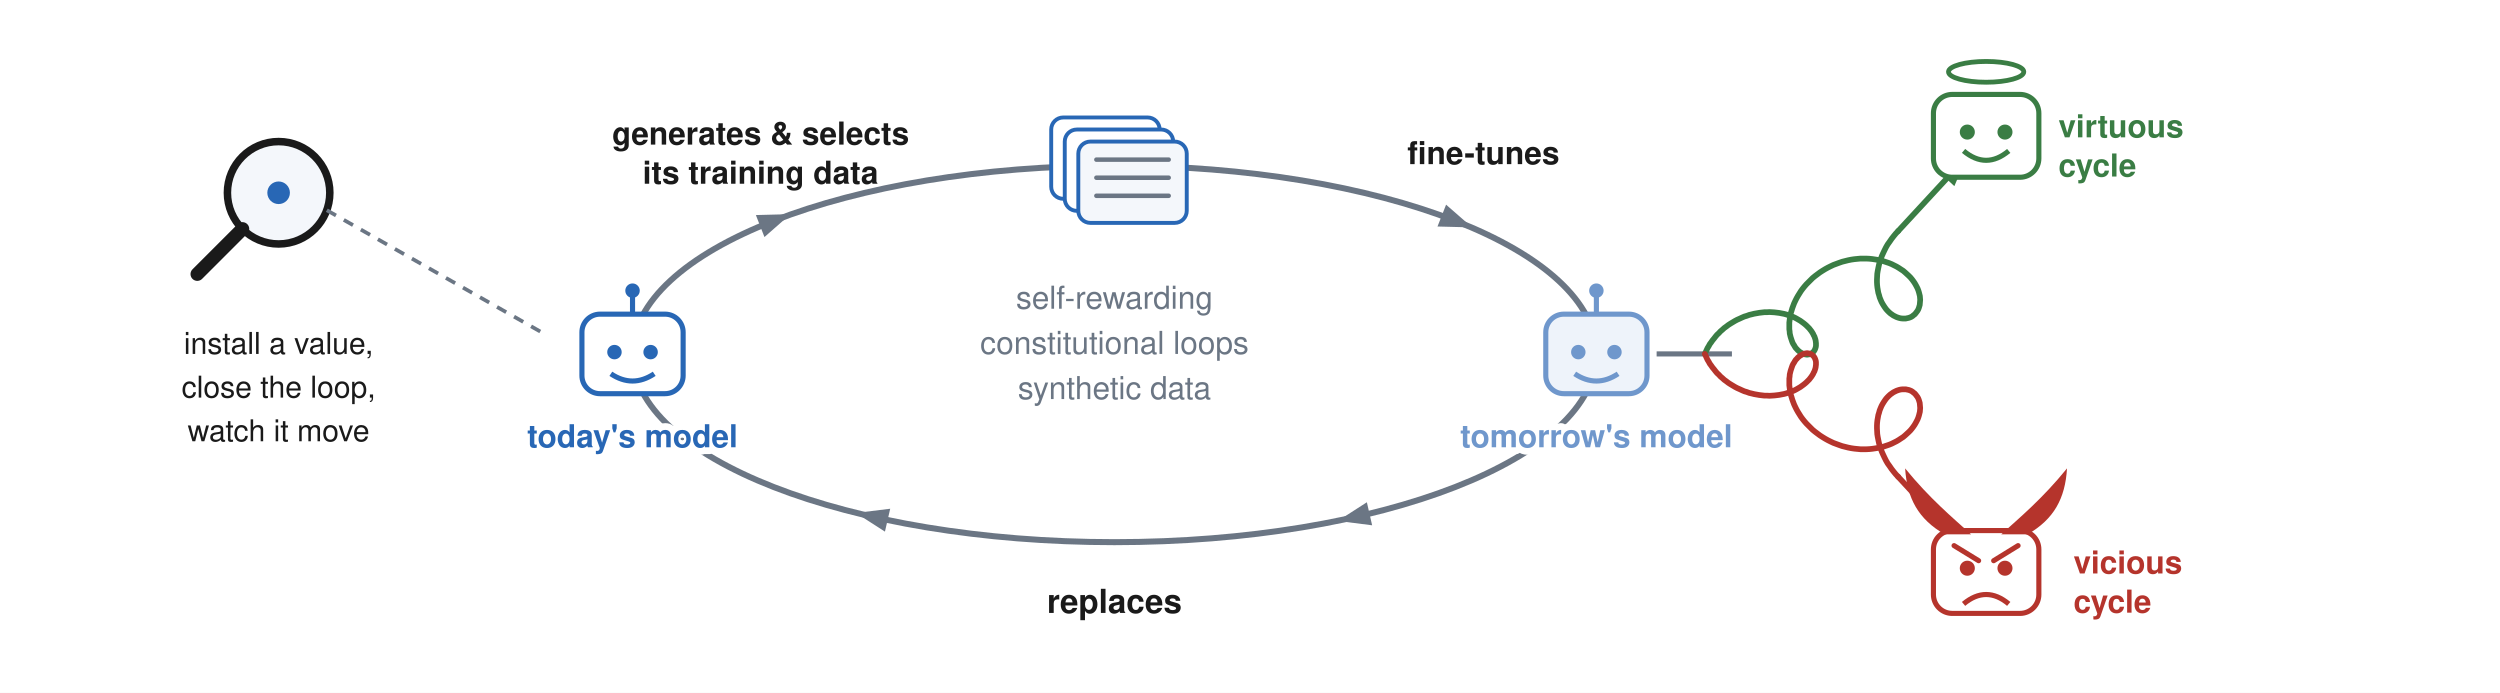
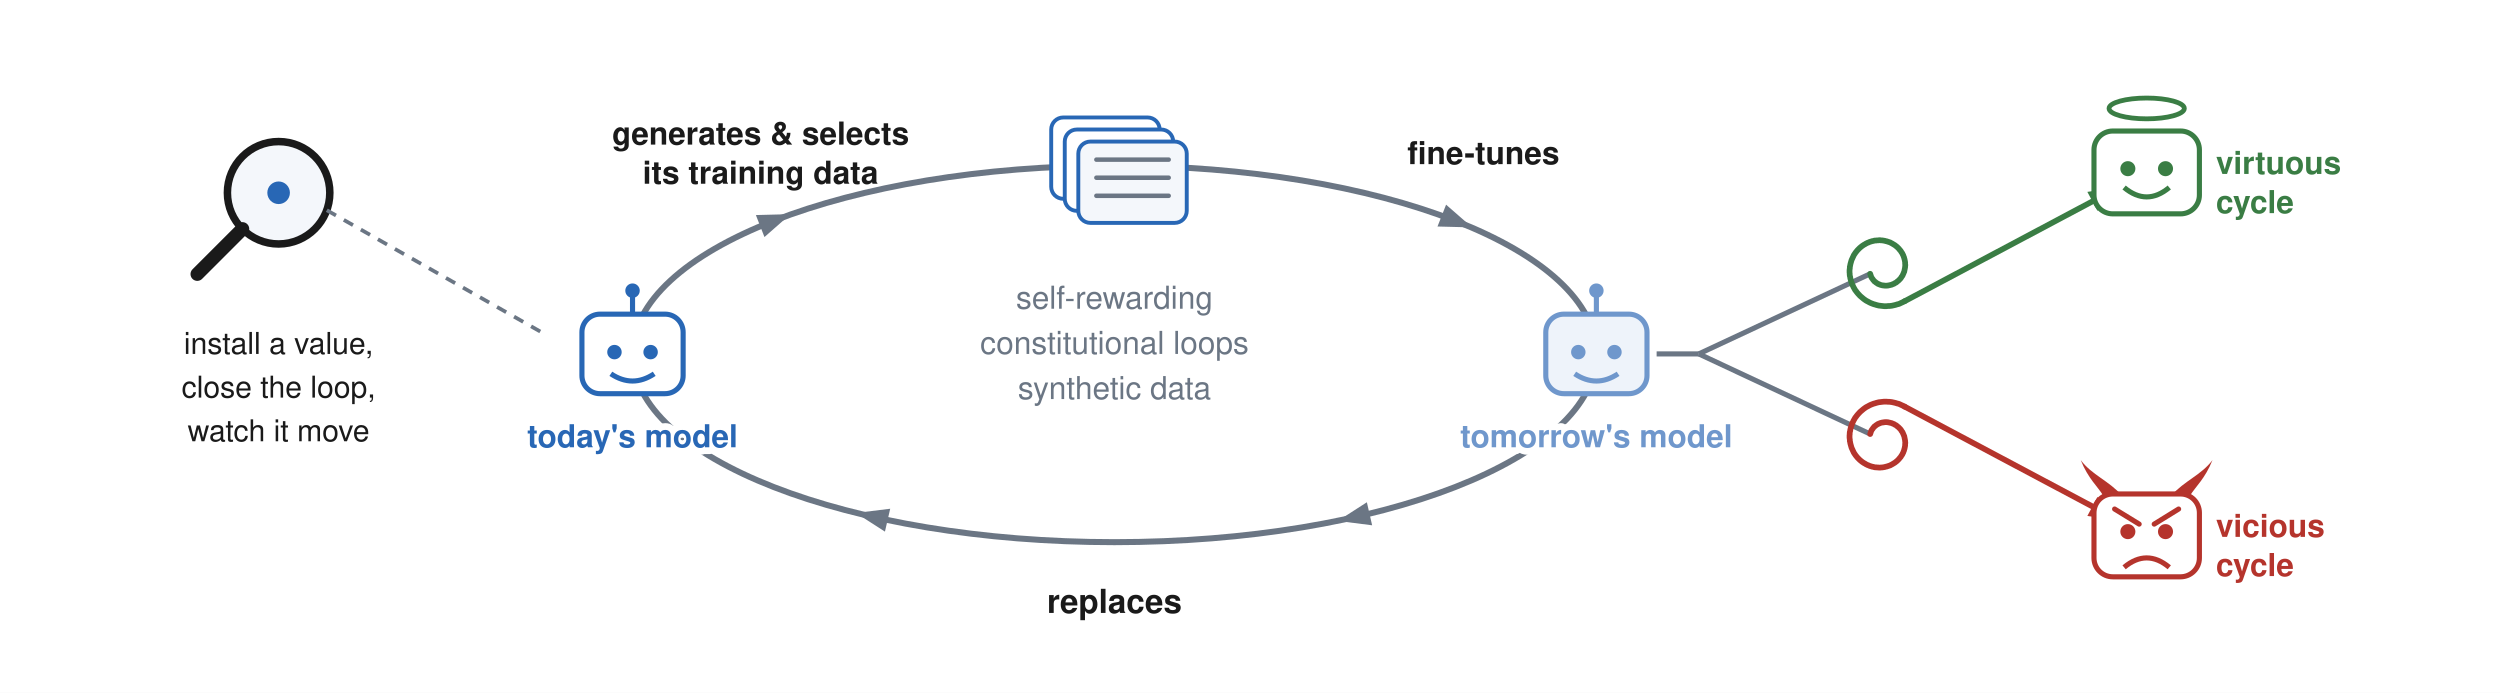
<svg xmlns="http://www.w3.org/2000/svg" viewBox="0 0 1660 460" font-family="Helvetica, Arial, sans-serif">
  <rect width="1660" height="460" fill="white" />
  <path d="M 420.0 235.0 A 320.0 125.0 0 0 1 740.0 110.0" fill="none" stroke="#6b7684" stroke-width="4" />
  <path d="M 740.0 110.0 A 320.0 125.0 0 0 1 1060.0 235.0" fill="none" stroke="#6b7684" stroke-width="4" />
  <path d="M 1060.0 235.0 A 320.0 125.0 0 0 1 420.0 235.0" fill="none" stroke="#6b7684" stroke-width="4" />
  <path d="M 524.9 142.2 L 507.6 157.4 L 501.9 142.8 z" fill="#6b7684" />
  <path d="M 977.5 151.0 L 954.5 150.4 L 960.2 135.9 z" fill="#6b7684" />
  <path d="M 888.3 345.9 L 907.6 333.5 L 911.1 348.8 z" fill="#6b7684" />
  <path d="M 568.3 340.6 L 591.1 337.8 L 587.6 353.0 z" fill="#6b7684" />
  <rect x="386.4" y="208.6" width="67.2" height="52.8" rx="12.0" fill="white" stroke="#2867b5" stroke-width="3.4" />
  <circle cx="408.0" cy="233.8" r="4.8" fill="#2867b5" />
  <circle cx="432.0" cy="233.8" r="4.8" fill="#2867b5" />
  <path d="M 405.6 248.2 Q 420.0 257.8 434.4 248.2" stroke="#2867b5" stroke-width="3.4" fill="none" />
  <line x1="420.0" y1="208.6" x2="420.0" y2="196.6" stroke="#2867b5" stroke-width="3.4" />
  <circle cx="420.0" cy="193.0" r="4.8" fill="#2867b5" />
  <text x="420.0" y="297.0" text-anchor="middle" font-family="Helvetica, Arial, sans-serif" font-size="21" font-weight="bold" fill="#2867b5" stroke="white" stroke-width="9" paint-order="stroke" stroke-linejoin="round">today's model</text>
  <rect x="698" y="78" width="72" height="54" rx="8" fill="white" stroke="#2867b5" stroke-width="2.6" />
  <rect x="707" y="86" width="72" height="54" rx="8" fill="white" stroke="#2867b5" stroke-width="2.6" />
  <rect x="716" y="94" width="72" height="54" rx="8" fill="#f4f7fb" stroke="#2867b5" stroke-width="2.6" />
  <line x1="728" y1="106" x2="776" y2="106" stroke="#6b7684" stroke-width="3" stroke-linecap="round" />
  <line x1="728" y1="118" x2="776" y2="118" stroke="#6b7684" stroke-width="3" stroke-linecap="round" />
  <line x1="728" y1="130" x2="776" y2="130" stroke="#6b7684" stroke-width="3" stroke-linecap="round" />
  <rect x="1026.4" y="208.6" width="67.2" height="52.8" rx="12.0" fill="#eef3fa" stroke="#6f97cc" stroke-width="3.4" />
  <circle cx="1048.0" cy="233.8" r="4.8" fill="#6f97cc" />
  <circle cx="1072.0" cy="233.8" r="4.8" fill="#6f97cc" />
  <path d="M 1045.6 248.2 Q 1060.0 257.8 1074.4 248.2" stroke="#6f97cc" stroke-width="3.4" fill="none" />
  <line x1="1060.0" y1="208.6" x2="1060.0" y2="196.6" stroke="#6f97cc" stroke-width="3.4" />
  <circle cx="1060.0" cy="193.0" r="4.8" fill="#6f97cc" />
  <text x="1060.0" y="297.0" text-anchor="middle" font-family="Helvetica, Arial, sans-serif" font-size="21" font-weight="bold" fill="#6f97cc" stroke="white" stroke-width="9" paint-order="stroke" stroke-linejoin="round">tomorrow's model</text>
  <text x="505.0" y="96.0" text-anchor="middle" font-family="Helvetica, Arial, sans-serif" font-size="21" font-weight="bold" fill="#1a1a1a">generates &amp; selects</text>
  <text x="505.0" y="122.0" text-anchor="middle" font-family="Helvetica, Arial, sans-serif" font-size="21" font-weight="bold" fill="#1a1a1a">its training data</text>
  <text x="985.0" y="109.0" text-anchor="middle" font-family="Helvetica, Arial, sans-serif" font-size="21" font-weight="bold" fill="#1a1a1a">fine-tunes</text>
  <text x="740.0" y="205.0" text-anchor="middle" font-family="Helvetica, Arial, sans-serif" font-size="21" font-weight="normal" fill="#6b7684">self-rewarding</text>
  <text x="740.0" y="235.0" text-anchor="middle" font-family="Helvetica, Arial, sans-serif" font-size="21" font-weight="normal" fill="#6b7684">constitutional loops</text>
  <text x="740.0" y="265.0" text-anchor="middle" font-family="Helvetica, Arial, sans-serif" font-size="21" font-weight="normal" fill="#6b7684">synthetic data</text>
  <text x="740.0" y="407.0" text-anchor="middle" font-family="Helvetica, Arial, sans-serif" font-size="22" font-weight="bold" fill="#1a1a1a">replaces</text>
  <circle cx="185.0" cy="128.0" r="34.0" fill="#f4f7fb" stroke="#1a1a1a" stroke-width="5" />
  <circle cx="185.0" cy="128.0" r="7.5" fill="#2867b5" />
  <line x1="161.0" y1="152.0" x2="131.0" y2="182.0" stroke="#1a1a1a" stroke-width="9" stroke-linecap="round" />
  <line x1="217.0" y1="139.6" x2="362" y2="222" stroke="#6b7684" stroke-width="2.5" stroke-dasharray="7 6" />
  <text x="185.0" y="235.0" text-anchor="middle" font-family="Helvetica, Arial, sans-serif" font-size="20" font-weight="normal" fill="#1a1a1a">install a value,</text>
  <text x="185.0" y="264.0" text-anchor="middle" font-family="Helvetica, Arial, sans-serif" font-size="20" font-weight="normal" fill="#1a1a1a">close the loop,</text>
  <text x="185.0" y="293.0" text-anchor="middle" font-family="Helvetica, Arial, sans-serif" font-size="20" font-weight="normal" fill="#1a1a1a">watch it move</text>
-   <line x1="1100" y1="235" x2="1150" y2="235" stroke="#6b7684" stroke-width="3.4" />
-   <path d="M 1132.0 235.0 L 1132.6 233.7 L 1133.2 232.4 L 1133.8 231.1 L 1134.6 229.8 L 1135.3 228.5 L 1136.2 227.3 L 1137.1 226.0 L 1138.1 224.8 L 1139.1 223.5 L 1140.1 222.3 L 1141.3 221.2 L 1142.4 220.0 L 1143.7 218.9 L 1144.9 217.8 L 1146.3 216.8 L 1147.6 215.8 L 1149.0 214.9 L 1150.5 214.0 L 1152.0 213.1 L 1153.5 212.3 L 1155.1 211.6 L 1156.6 210.9 L 1158.2 210.2 L 1159.9 209.7 L 1161.5 209.1 L 1163.2 208.7 L 1164.8 208.3 L 1166.5 208.0 L 1168.2 207.7 L 1169.9 207.5 L 1171.6 207.3 L 1173.3 207.3 L 1174.9 207.2 L 1176.6 207.3 L 1178.2 207.4 L 1179.9 207.6 L 1181.5 207.8 L 1183.0 208.1 L 1184.6 208.4 L 1186.1 208.8 L 1187.5 209.3 L 1189.0 209.8 L 1190.4 210.3 L 1191.7 210.9 L 1193.0 211.6 L 1194.2 212.3 L 1195.4 213.0 L 1196.5 213.8 L 1197.6 214.6 L 1198.6 215.4 L 1199.5 216.2 L 1200.4 217.1 L 1201.3 218.0 L 1202.0 218.9 L 1202.7 219.8 L 1203.3 220.7 L 1203.9 221.7 L 1204.3 222.6 L 1204.8 223.5 L 1205.1 224.4 L 1205.4 225.3 L 1205.6 226.2 L 1205.7 227.1 L 1205.8 227.9 L 1205.8 228.7 L 1205.8 229.5 L 1205.7 230.3 L 1205.5 231.0 L 1205.3 231.6 L 1205.0 232.3 L 1204.7 232.8 L 1204.3 233.4 L 1203.9 233.8 L 1203.4 234.3 L 1202.9 234.6 L 1202.4 234.9 L 1201.8 235.2 L 1201.2 235.3 L 1200.6 235.4 L 1199.9 235.5 L 1199.2 235.4 L 1198.6 235.3 L 1197.9 235.1 L 1197.2 234.9 L 1196.5 234.5 L 1195.8 234.1 L 1195.1 233.7 L 1194.4 233.1 L 1193.7 232.5 L 1193.1 231.8 L 1192.4 231.1 L 1191.8 230.2 L 1191.3 229.3 L 1190.7 228.4 L 1190.2 227.4 L 1189.8 226.3 L 1189.4 225.1 L 1189.0 223.9 L 1188.7 222.7 L 1188.4 221.4 L 1188.3 220.0 L 1188.1 218.6 L 1188.1 217.2 L 1188.1 215.7 L 1188.1 214.2 L 1188.3 212.6 L 1188.5 211.1 L 1188.8 209.5 L 1189.1 207.9 L 1189.6 206.3 L 1190.1 204.6 L 1190.7 203.0 L 1191.3 201.4 L 1192.1 199.7 L 1192.9 198.1 L 1193.8 196.5 L 1194.8 194.9 L 1195.8 193.3 L 1196.9 191.8 L 1198.1 190.3 L 1199.4 188.8 L 1200.8 187.4 L 1202.2 186.0 L 1203.6 184.6 L 1205.2 183.3 L 1206.8 182.1 L 1208.4 180.9 L 1210.1 179.8 L 1211.9 178.7 L 1213.7 177.7 L 1215.5 176.8 L 1217.4 175.9 L 1219.3 175.2 L 1221.2 174.5 L 1223.2 173.8 L 1225.2 173.3 L 1227.2 172.8 L 1229.2 172.4 L 1231.2 172.1 L 1233.2 171.9 L 1235.3 171.7 L 1237.3 171.7 L 1239.3 171.7 L 1241.3 171.8 L 1243.2 172.0 L 1245.2 172.3 L 1247.1 172.6 L 1249.0 173.0 L 1250.8 173.5 L 1252.6 174.1 L 1254.4 174.7 L 1256.1 175.4 L 1257.7 176.2 L 1259.3 177.0 L 1260.8 177.9 L 1262.3 178.9 L 1263.7 179.8 L 1265.0 180.9 L 1266.2 182.0 L 1267.4 183.1 L 1268.5 184.2 L 1269.5 185.4 L 1270.4 186.6 L 1271.3 187.9 L 1272.0 189.1 L 1272.7 190.4 L 1273.3 191.6 L 1273.8 192.9 L 1274.2 194.2 L 1274.5 195.4 L 1274.8 196.6 L 1274.9 197.9 L 1275.0 199.1 L 1274.9 200.2 L 1274.8 201.4 L 1274.7 202.5 L 1274.4 203.5 L 1274.1 204.5 L 1273.7 205.5 L 1273.2 206.4 L 1272.6 207.2 L 1272.0 208.0 L 1271.4 208.7 L 1270.6 209.3 L 1269.9 209.9 L 1269.1 210.4 L 1268.2 210.8 L 1267.3 211.1 L 1266.3 211.3 L 1265.4 211.5 L 1264.4 211.5 L 1263.4 211.5 L 1262.3 211.4 L 1261.3 211.2 L 1260.3 210.9 L 1259.2 210.5 L 1258.2 210.0 L 1257.2 209.5 L 1256.2 208.8 L 1255.2 208.1 L 1254.2 207.2 L 1253.3 206.3 L 1252.4 205.3 L 1251.6 204.2 L 1250.8 203.0 L 1250.0 201.7 L 1249.3 200.4 L 1248.7 199.0 L 1248.1 197.5 L 1247.7 196.0 L 1247.2 194.4 L 1246.9 192.7 L 1246.6 191.0 L 1246.4 189.2 L 1246.3 187.4 L 1246.3 185.6 L 1246.4 183.7 L 1246.5 181.8 L 1246.8 179.9 L 1247.2 177.9 L 1247.6 176.0 L 1248.1 174.0 L 1248.8 172.0 L 1249.5 170.1 L 1250.4 168.1 L 1251.3 166.2 L 1252.3 164.2 L 1253.4 162.3 L 1254.7 160.5 L 1256.0 158.6 L 1257.4 156.8 L 1258.8 155.1 L 1260.4 153.4" fill="none" stroke="#3a7d44" stroke-width="3.8" stroke-linecap="round" />
-   <line x1="1260.4" y1="153.4" x2="1298.4" y2="112.3" stroke="#3a7d44" stroke-width="3.8" stroke-linecap="round" />
-   <path d="M 1305.9 104.2 L 1297.7 123.6 L 1287.2 113.9 z" fill="#3a7d44" />
-   <rect x="1283.8" y="62.7" width="70.0" height="55.0" rx="12.5" fill="white" stroke="#3a7d44" stroke-width="3.4" />
-   <circle cx="1306.3" cy="87.7" r="5.0" fill="#3a7d44" />
-   <circle cx="1331.3" cy="87.7" r="5.0" fill="#3a7d44" />
-   <path d="M 1303.8 100.2 Q 1318.8 112.7 1333.8 100.2" stroke="#3a7d44" stroke-width="3.4" fill="none" />
-   <ellipse cx="1318.8" cy="47.7" rx="25.0" ry="6.9" fill="none" stroke="#3a7d44" stroke-width="3.2" />
-   <text x="1366.8" y="91.2" font-family="Helvetica, Arial, sans-serif" font-size="21" font-weight="bold" fill="#3a7d44">virtuous</text>
-   <text x="1366.8" y="117.2" font-family="Helvetica, Arial, sans-serif" font-size="21" font-weight="bold" fill="#3a7d44">cycle</text>
-   <path d="M 1132.0 235.0 L 1132.6 236.3 L 1133.2 237.6 L 1133.8 238.9 L 1134.6 240.2 L 1135.3 241.5 L 1136.2 242.7 L 1137.1 244.0 L 1138.1 245.2 L 1139.1 246.5 L 1140.1 247.7 L 1141.3 248.8 L 1142.4 250.0 L 1143.7 251.1 L 1144.9 252.2 L 1146.3 253.2 L 1147.6 254.2 L 1149.0 255.1 L 1150.5 256.0 L 1152.0 256.9 L 1153.5 257.7 L 1155.1 258.4 L 1156.6 259.1 L 1158.2 259.8 L 1159.9 260.3 L 1161.5 260.9 L 1163.2 261.3 L 1164.8 261.7 L 1166.5 262.0 L 1168.2 262.3 L 1169.9 262.5 L 1171.6 262.7 L 1173.3 262.7 L 1174.9 262.8 L 1176.6 262.7 L 1178.2 262.6 L 1179.9 262.4 L 1181.5 262.2 L 1183.0 261.9 L 1184.6 261.6 L 1186.1 261.2 L 1187.5 260.7 L 1189.0 260.2 L 1190.4 259.7 L 1191.7 259.1 L 1193.0 258.4 L 1194.2 257.7 L 1195.4 257.0 L 1196.5 256.2 L 1197.6 255.4 L 1198.6 254.6 L 1199.5 253.8 L 1200.4 252.9 L 1201.3 252.0 L 1202.0 251.1 L 1202.7 250.2 L 1203.3 249.3 L 1203.9 248.3 L 1204.3 247.4 L 1204.8 246.5 L 1205.1 245.6 L 1205.4 244.7 L 1205.6 243.8 L 1205.7 242.9 L 1205.8 242.1 L 1205.8 241.3 L 1205.8 240.5 L 1205.7 239.7 L 1205.5 239.0 L 1205.3 238.4 L 1205.0 237.7 L 1204.7 237.2 L 1204.3 236.6 L 1203.9 236.2 L 1203.4 235.7 L 1202.9 235.4 L 1202.4 235.1 L 1201.8 234.8 L 1201.2 234.7 L 1200.6 234.6 L 1199.9 234.5 L 1199.2 234.6 L 1198.6 234.7 L 1197.9 234.9 L 1197.2 235.1 L 1196.5 235.5 L 1195.8 235.9 L 1195.1 236.3 L 1194.4 236.9 L 1193.7 237.5 L 1193.1 238.2 L 1192.4 238.9 L 1191.8 239.8 L 1191.3 240.7 L 1190.7 241.6 L 1190.2 242.6 L 1189.8 243.7 L 1189.4 244.9 L 1189.0 246.1 L 1188.7 247.3 L 1188.4 248.6 L 1188.3 250.0 L 1188.1 251.4 L 1188.1 252.8 L 1188.1 254.3 L 1188.1 255.8 L 1188.3 257.4 L 1188.5 258.9 L 1188.8 260.5 L 1189.1 262.1 L 1189.6 263.7 L 1190.1 265.4 L 1190.7 267.0 L 1191.3 268.6 L 1192.1 270.3 L 1192.9 271.9 L 1193.8 273.5 L 1194.8 275.1 L 1195.8 276.7 L 1196.9 278.2 L 1198.1 279.7 L 1199.4 281.2 L 1200.8 282.6 L 1202.2 284.0 L 1203.6 285.4 L 1205.2 286.7 L 1206.8 287.9 L 1208.4 289.1 L 1210.1 290.2 L 1211.9 291.3 L 1213.7 292.3 L 1215.5 293.2 L 1217.4 294.1 L 1219.3 294.8 L 1221.2 295.5 L 1223.2 296.2 L 1225.2 296.7 L 1227.2 297.2 L 1229.2 297.6 L 1231.2 297.9 L 1233.2 298.1 L 1235.3 298.3 L 1237.3 298.3 L 1239.3 298.3 L 1241.3 298.2 L 1243.2 298.0 L 1245.2 297.7 L 1247.1 297.4 L 1249.0 297.0 L 1250.8 296.5 L 1252.6 295.9 L 1254.4 295.3 L 1256.1 294.6 L 1257.7 293.8 L 1259.3 293.0 L 1260.8 292.1 L 1262.3 291.1 L 1263.7 290.2 L 1265.0 289.1 L 1266.2 288.0 L 1267.4 286.9 L 1268.5 285.8 L 1269.5 284.6 L 1270.4 283.4 L 1271.3 282.1 L 1272.0 280.9 L 1272.7 279.6 L 1273.3 278.4 L 1273.8 277.1 L 1274.2 275.8 L 1274.5 274.6 L 1274.8 273.4 L 1274.9 272.1 L 1275.0 270.9 L 1274.9 269.8 L 1274.8 268.6 L 1274.7 267.5 L 1274.4 266.5 L 1274.1 265.5 L 1273.7 264.5 L 1273.2 263.6 L 1272.6 262.8 L 1272.0 262.0 L 1271.4 261.3 L 1270.6 260.7 L 1269.9 260.1 L 1269.1 259.6 L 1268.2 259.2 L 1267.3 258.9 L 1266.3 258.7 L 1265.4 258.5 L 1264.4 258.5 L 1263.4 258.5 L 1262.3 258.6 L 1261.3 258.8 L 1260.3 259.1 L 1259.2 259.5 L 1258.2 260.0 L 1257.2 260.5 L 1256.2 261.2 L 1255.2 261.9 L 1254.2 262.8 L 1253.3 263.7 L 1252.4 264.7 L 1251.6 265.8 L 1250.8 267.0 L 1250.0 268.3 L 1249.3 269.6 L 1248.7 271.0 L 1248.1 272.5 L 1247.7 274.0 L 1247.2 275.6 L 1246.9 277.3 L 1246.6 279.0 L 1246.4 280.8 L 1246.3 282.6 L 1246.3 284.4 L 1246.4 286.3 L 1246.5 288.2 L 1246.8 290.1 L 1247.2 292.1 L 1247.6 294.0 L 1248.1 296.0 L 1248.8 298.0 L 1249.5 299.9 L 1250.4 301.9 L 1251.3 303.8 L 1252.3 305.8 L 1253.4 307.7 L 1254.7 309.5 L 1256.0 311.4 L 1257.4 313.2 L 1258.8 314.9 L 1260.4 316.6" fill="none" stroke="#b5342c" stroke-width="3.8" stroke-linecap="round" />
-   <line x1="1260.4" y1="316.6" x2="1298.4" y2="357.7" stroke="#b5342c" stroke-width="3.8" stroke-linecap="round" />
-   <path d="M 1305.9 365.8 L 1287.2 356.1 L 1297.7 346.4 z" fill="#b5342c" />
-   <rect x="1283.8" y="352.3" width="70.0" height="55.0" rx="12.5" fill="white" stroke="#b5342c" stroke-width="3.4" />
-   <circle cx="1306.3" cy="377.3" r="5.0" fill="#b5342c" />
-   <circle cx="1331.3" cy="377.3" r="5.0" fill="#b5342c" />
-   <line x1="1297.5" y1="362.3" x2="1313.8" y2="372.3" stroke="#b5342c" stroke-width="3.4" stroke-linecap="round" />
-   <line x1="1340.0" y1="362.3" x2="1323.8" y2="372.3" stroke="#b5342c" stroke-width="3.4" stroke-linecap="round" />
-   <path d="M 1303.8 401.0 Q 1318.8 388.5 1333.8 401.0" stroke="#b5342c" stroke-width="3.4" fill="none" />
-   <path d="M 1291.3 354.8 C 1273.8 344.8 1266.3 331.0 1265.0 311.0 C 1281.3 331.0 1296.3 343.5 1308.8 354.8 Z" fill="#b5342c" />
-   <path d="M 1346.3 354.8 C 1363.8 344.8 1371.3 331.0 1372.5 311.0 C 1356.3 331.0 1341.3 343.5 1328.8 354.8 Z" fill="#b5342c" />
-   <text x="1376.8" y="380.8" font-family="Helvetica, Arial, sans-serif" font-size="21" font-weight="bold" fill="#b5342c">vicious</text>
-   <text x="1376.8" y="406.8" font-family="Helvetica, Arial, sans-serif" font-size="21" font-weight="bold" fill="#b5342c">cycle</text>
+   <line x1="1100" y1="235" x2="1128" y2="235" stroke="#6b7684" stroke-width="3.4" />
+   <line x1="1128" y1="235" x2="1241.8" y2="181.8" stroke="#6b7684" stroke-width="3.4" />
+   <path d="M 1241.8 181.8 L 1241.9 182.1 L 1242.0 182.4 L 1242.1 182.7 L 1242.2 183.0 L 1242.3 183.4 L 1242.4 183.7 L 1242.6 184.0 L 1242.7 184.3 L 1242.9 184.6 L 1243.1 184.9 L 1243.3 185.1 L 1243.5 185.4 L 1243.7 185.7 L 1243.9 186.0 L 1244.1 186.2 L 1244.4 186.5 L 1244.6 186.8 L 1244.9 187.0 L 1245.2 187.2 L 1245.5 187.5 L 1245.8 187.7 L 1246.1 187.9 L 1246.4 188.1 L 1246.7 188.3 L 1247.0 188.5 L 1247.4 188.6 L 1247.7 188.8 L 1248.1 188.9 L 1248.5 189.1 L 1248.8 189.2 L 1249.2 189.3 L 1249.6 189.4 L 1250.0 189.5 L 1250.4 189.5 L 1250.8 189.6 L 1251.2 189.6 L 1251.6 189.7 L 1252.0 189.7 L 1252.4 189.7 L 1252.9 189.7 L 1253.3 189.6 L 1253.7 189.6 L 1254.1 189.5 L 1254.5 189.4 L 1255.0 189.3 L 1255.4 189.2 L 1255.8 189.1 L 1256.2 189.0 L 1256.6 188.8 L 1257.0 188.6 L 1257.4 188.5 L 1257.8 188.3 L 1258.2 188.0 L 1258.6 187.8 L 1259.0 187.6 L 1259.4 187.3 L 1259.7 187.0 L 1260.1 186.7 L 1260.5 186.4 L 1260.8 186.1 L 1261.1 185.8 L 1261.5 185.4 L 1261.8 185.1 L 1262.1 184.7 L 1262.4 184.3 L 1262.6 183.9 L 1262.9 183.5 L 1263.2 183.1 L 1263.4 182.7 L 1263.6 182.2 L 1263.8 181.8 L 1264.0 181.3 L 1264.2 180.8 L 1264.4 180.4 L 1264.5 179.9 L 1264.6 179.4 L 1264.7 178.9 L 1264.8 178.4 L 1264.9 177.9 L 1265.0 177.3 L 1265.0 176.8 L 1265.1 176.3 L 1265.1 175.8 L 1265.0 175.2 L 1265.0 174.7 L 1265.0 174.2 L 1264.9 173.6 L 1264.8 173.1 L 1264.7 172.6 L 1264.6 172.1 L 1264.4 171.5 L 1264.3 171.0 L 1264.1 170.5 L 1263.9 170.0 L 1263.7 169.4 L 1263.4 168.9 L 1263.2 168.4 L 1262.9 167.9 L 1262.6 167.5 L 1262.3 167.0 L 1262.0 166.5 L 1261.6 166.1 L 1261.2 165.6 L 1260.9 165.2 L 1260.5 164.8 L 1260.0 164.3 L 1259.6 163.9 L 1259.2 163.6 L 1258.7 163.2 L 1258.2 162.8 L 1257.7 162.5 L 1257.2 162.2 L 1256.7 161.9 L 1256.2 161.6 L 1255.6 161.3 L 1255.1 161.0 L 1254.5 160.8 L 1253.9 160.6 L 1253.3 160.4 L 1252.7 160.2 L 1252.1 160.1 L 1251.5 159.9 L 1250.9 159.8 L 1250.3 159.7 L 1249.6 159.6 L 1249.0 159.6 L 1248.4 159.5 L 1247.7 159.5 L 1247.1 159.6 L 1246.4 159.6 L 1245.8 159.7 L 1245.1 159.7 L 1244.5 159.8 L 1243.9 160.0 L 1243.2 160.1 L 1242.6 160.3 L 1241.9 160.5 L 1241.3 160.7 L 1240.7 161.0 L 1240.1 161.2 L 1239.5 161.5 L 1238.9 161.8 L 1238.3 162.2 L 1237.7 162.5 L 1237.1 162.9 L 1236.5 163.3 L 1236.0 163.7 L 1235.5 164.1 L 1234.9 164.6 L 1234.4 165.1 L 1233.9 165.6 L 1233.4 166.1 L 1233.0 166.6 L 1232.5 167.2 L 1232.1 167.7 L 1231.7 168.3 L 1231.3 168.9 L 1230.9 169.5 L 1230.6 170.2 L 1230.3 170.8 L 1230.0 171.5 L 1229.7 172.1 L 1229.4 172.8 L 1229.2 173.5 L 1229.0 174.2 L 1228.8 174.9 L 1228.6 175.7 L 1228.5 176.4 L 1228.3 177.1 L 1228.3 177.9 L 1228.2 178.6 L 1228.1 179.4 L 1228.1 180.1 L 1228.1 180.9 L 1228.2 181.7 L 1228.2 182.4 L 1228.3 183.2 L 1228.5 183.9 L 1228.6 184.7 L 1228.8 185.5 L 1229.0 186.2 L 1229.2 187.0 L 1229.5 187.7 L 1229.7 188.4 L 1230.0 189.2 L 1230.4 189.9 L 1230.7 190.6 L 1231.1 191.3 L 1231.5 192.0 L 1231.9 192.7 L 1232.4 193.3 L 1232.9 194.0 L 1233.4 194.6 L 1233.9 195.2 L 1234.5 195.8 L 1235.0 196.4 L 1235.6 196.9 L 1236.3 197.5 L 1236.9 198.0 L 1237.5 198.5 L 1238.2 199.0 L 1238.9 199.5 L 1239.6 199.9 L 1240.4 200.3 L 1241.1 200.7 L 1241.9 201.1 L 1242.6 201.4 L 1243.4 201.7 L 1244.2 202.0 L 1245.0 202.2 L 1245.9 202.5 L 1246.7 202.7 L 1247.5 202.9 L 1248.4 203.0 L 1249.2 203.1 L 1250.1 203.2 L 1251.0 203.3 L 1251.9 203.3 L 1252.7 203.3 L 1253.6 203.2 L 1254.5 203.2 L 1255.4 203.1 L 1256.2 203.0 L 1257.1 202.8 L 1258.0 202.6 L 1258.8 202.4 L 1259.7 202.1 L 1260.6 201.9 L 1261.4 201.6 L 1262.2 201.2 L 1263.1 200.8 L 1263.9 200.4 L 1264.7 200.0" fill="none" stroke="#3a7d44" stroke-width="3.8" stroke-linecap="round" />
+   <line x1="1264.7" y1="200.0" x2="1397.1" y2="129.6" stroke="#3a7d44" stroke-width="3.8" stroke-linecap="round" />
+   <path d="M 1406.8 124.4 L 1392.7 140.0 L 1386.0 127.4 z" fill="#3a7d44" />
+   <rect x="1390.4" y="87.0" width="70.0" height="55.0" rx="12.5" fill="white" stroke="#3a7d44" stroke-width="3.4" />
+   <circle cx="1412.9" cy="112.0" r="5.0" fill="#3a7d44" />
+   <circle cx="1437.9" cy="112.0" r="5.0" fill="#3a7d44" />
+   <path d="M 1410.4 124.5 Q 1425.4 137.0 1440.4 124.5" stroke="#3a7d44" stroke-width="3.4" fill="none" />
+   <ellipse cx="1425.4" cy="72.0" rx="25.0" ry="6.9" fill="none" stroke="#3a7d44" stroke-width="3.2" />
+   <text x="1471.4" y="115.5" font-family="Helvetica, Arial, sans-serif" font-size="21" font-weight="bold" fill="#3a7d44">virtuous</text>
+   <text x="1471.4" y="141.5" font-family="Helvetica, Arial, sans-serif" font-size="21" font-weight="bold" fill="#3a7d44">cycle</text>
+   <line x1="1128" y1="235" x2="1241.8" y2="288.2" stroke="#6b7684" stroke-width="3.4" />
+   <path d="M 1241.8 288.2 L 1241.9 287.9 L 1242.0 287.6 L 1242.1 287.3 L 1242.2 287.0 L 1242.3 286.6 L 1242.4 286.3 L 1242.6 286.0 L 1242.7 285.7 L 1242.9 285.4 L 1243.1 285.1 L 1243.3 284.9 L 1243.5 284.6 L 1243.7 284.3 L 1243.9 284.0 L 1244.1 283.8 L 1244.4 283.5 L 1244.6 283.2 L 1244.9 283.0 L 1245.2 282.8 L 1245.5 282.5 L 1245.8 282.3 L 1246.1 282.1 L 1246.4 281.9 L 1246.7 281.7 L 1247.0 281.5 L 1247.4 281.4 L 1247.7 281.2 L 1248.1 281.1 L 1248.5 280.9 L 1248.8 280.8 L 1249.2 280.7 L 1249.6 280.6 L 1250.0 280.5 L 1250.4 280.5 L 1250.8 280.4 L 1251.2 280.4 L 1251.6 280.3 L 1252.0 280.3 L 1252.4 280.3 L 1252.9 280.3 L 1253.3 280.4 L 1253.7 280.4 L 1254.1 280.5 L 1254.5 280.6 L 1255.0 280.7 L 1255.4 280.8 L 1255.8 280.9 L 1256.2 281.0 L 1256.6 281.2 L 1257.0 281.4 L 1257.4 281.5 L 1257.8 281.7 L 1258.2 282.0 L 1258.6 282.2 L 1259.0 282.4 L 1259.4 282.7 L 1259.7 283.0 L 1260.1 283.3 L 1260.5 283.6 L 1260.8 283.9 L 1261.1 284.2 L 1261.5 284.6 L 1261.8 284.9 L 1262.1 285.3 L 1262.4 285.7 L 1262.6 286.1 L 1262.9 286.5 L 1263.2 286.9 L 1263.4 287.3 L 1263.6 287.8 L 1263.8 288.2 L 1264.0 288.7 L 1264.2 289.2 L 1264.4 289.6 L 1264.5 290.1 L 1264.6 290.6 L 1264.7 291.1 L 1264.8 291.6 L 1264.9 292.1 L 1265.0 292.7 L 1265.0 293.2 L 1265.1 293.7 L 1265.1 294.2 L 1265.0 294.8 L 1265.0 295.3 L 1265.0 295.8 L 1264.9 296.4 L 1264.8 296.9 L 1264.7 297.4 L 1264.6 297.9 L 1264.4 298.5 L 1264.3 299.0 L 1264.1 299.5 L 1263.9 300.0 L 1263.7 300.6 L 1263.4 301.1 L 1263.2 301.6 L 1262.9 302.1 L 1262.6 302.5 L 1262.3 303.0 L 1262.0 303.5 L 1261.6 303.9 L 1261.2 304.4 L 1260.9 304.8 L 1260.5 305.2 L 1260.0 305.7 L 1259.6 306.1 L 1259.2 306.4 L 1258.7 306.8 L 1258.2 307.2 L 1257.7 307.5 L 1257.2 307.8 L 1256.7 308.1 L 1256.2 308.4 L 1255.6 308.7 L 1255.1 309.0 L 1254.5 309.2 L 1253.9 309.4 L 1253.3 309.6 L 1252.7 309.8 L 1252.1 309.9 L 1251.5 310.1 L 1250.9 310.2 L 1250.3 310.3 L 1249.6 310.4 L 1249.0 310.4 L 1248.4 310.5 L 1247.7 310.5 L 1247.1 310.4 L 1246.4 310.4 L 1245.8 310.3 L 1245.1 310.3 L 1244.5 310.2 L 1243.9 310.0 L 1243.2 309.9 L 1242.6 309.7 L 1241.9 309.5 L 1241.3 309.3 L 1240.7 309.0 L 1240.1 308.8 L 1239.5 308.5 L 1238.9 308.2 L 1238.3 307.8 L 1237.7 307.5 L 1237.1 307.1 L 1236.5 306.7 L 1236.0 306.3 L 1235.5 305.9 L 1234.9 305.4 L 1234.4 304.9 L 1233.9 304.4 L 1233.4 303.9 L 1233.0 303.4 L 1232.5 302.8 L 1232.1 302.3 L 1231.7 301.7 L 1231.3 301.1 L 1230.9 300.5 L 1230.6 299.8 L 1230.3 299.2 L 1230.0 298.5 L 1229.7 297.9 L 1229.4 297.2 L 1229.2 296.5 L 1229.0 295.8 L 1228.8 295.1 L 1228.6 294.3 L 1228.5 293.6 L 1228.3 292.9 L 1228.3 292.1 L 1228.2 291.4 L 1228.1 290.6 L 1228.1 289.9 L 1228.1 289.1 L 1228.2 288.3 L 1228.2 287.6 L 1228.3 286.8 L 1228.5 286.1 L 1228.6 285.3 L 1228.8 284.5 L 1229.0 283.8 L 1229.2 283.0 L 1229.5 282.3 L 1229.7 281.6 L 1230.0 280.8 L 1230.4 280.1 L 1230.7 279.4 L 1231.1 278.7 L 1231.5 278.0 L 1231.9 277.3 L 1232.4 276.7 L 1232.9 276.0 L 1233.4 275.4 L 1233.9 274.8 L 1234.5 274.2 L 1235.0 273.6 L 1235.6 273.1 L 1236.3 272.5 L 1236.9 272.0 L 1237.5 271.5 L 1238.2 271.0 L 1238.9 270.5 L 1239.6 270.1 L 1240.4 269.7 L 1241.1 269.3 L 1241.9 268.9 L 1242.6 268.6 L 1243.4 268.3 L 1244.2 268.0 L 1245.0 267.8 L 1245.9 267.5 L 1246.7 267.3 L 1247.5 267.1 L 1248.4 267.0 L 1249.2 266.9 L 1250.1 266.8 L 1251.0 266.7 L 1251.9 266.7 L 1252.7 266.7 L 1253.6 266.8 L 1254.5 266.8 L 1255.4 266.9 L 1256.2 267.0 L 1257.1 267.2 L 1258.0 267.4 L 1258.8 267.6 L 1259.7 267.9 L 1260.6 268.1 L 1261.4 268.4 L 1262.2 268.8 L 1263.1 269.2 L 1263.9 269.6 L 1264.7 270.0" fill="none" stroke="#b5342c" stroke-width="3.8" stroke-linecap="round" />
+   <line x1="1264.7" y1="270.0" x2="1397.1" y2="340.4" stroke="#b5342c" stroke-width="3.8" stroke-linecap="round" />
+   <path d="M 1406.8 345.6 L 1386.0 342.6 L 1392.7 330.0 z" fill="#b5342c" />
+   <rect x="1390.4" y="328.0" width="70.0" height="55.0" rx="12.5" fill="white" stroke="#b5342c" stroke-width="3.4" />
+   <circle cx="1412.9" cy="353.0" r="5.0" fill="#b5342c" />
+   <circle cx="1437.9" cy="353.0" r="5.0" fill="#b5342c" />
+   <line x1="1404.1" y1="338.0" x2="1420.4" y2="348.0" stroke="#b5342c" stroke-width="3.4" stroke-linecap="round" />
+   <line x1="1446.6" y1="338.0" x2="1430.4" y2="348.0" stroke="#b5342c" stroke-width="3.4" stroke-linecap="round" />
+   <path d="M 1410.4 376.7 Q 1425.4 364.2 1440.4 376.7" stroke="#b5342c" stroke-width="3.4" fill="none" />
+   <path d="M 1409.1 329.2 C 1400.4 319.2 1389.1 315.5 1381.6 305.5 C 1386.6 318.0 1392.9 323.0 1396.6 329.2 Z" fill="#b5342c" />
+   <path d="M 1441.6 329.2 C 1450.4 319.2 1461.6 315.5 1469.1 305.5 C 1464.1 318.0 1457.9 323.0 1454.1 329.2 Z" fill="#b5342c" />
+   <text x="1471.4" y="356.5" font-family="Helvetica, Arial, sans-serif" font-size="21" font-weight="bold" fill="#b5342c">vicious</text>
+   <text x="1471.4" y="382.5" font-family="Helvetica, Arial, sans-serif" font-size="21" font-weight="bold" fill="#b5342c">cycle</text>
</svg>
